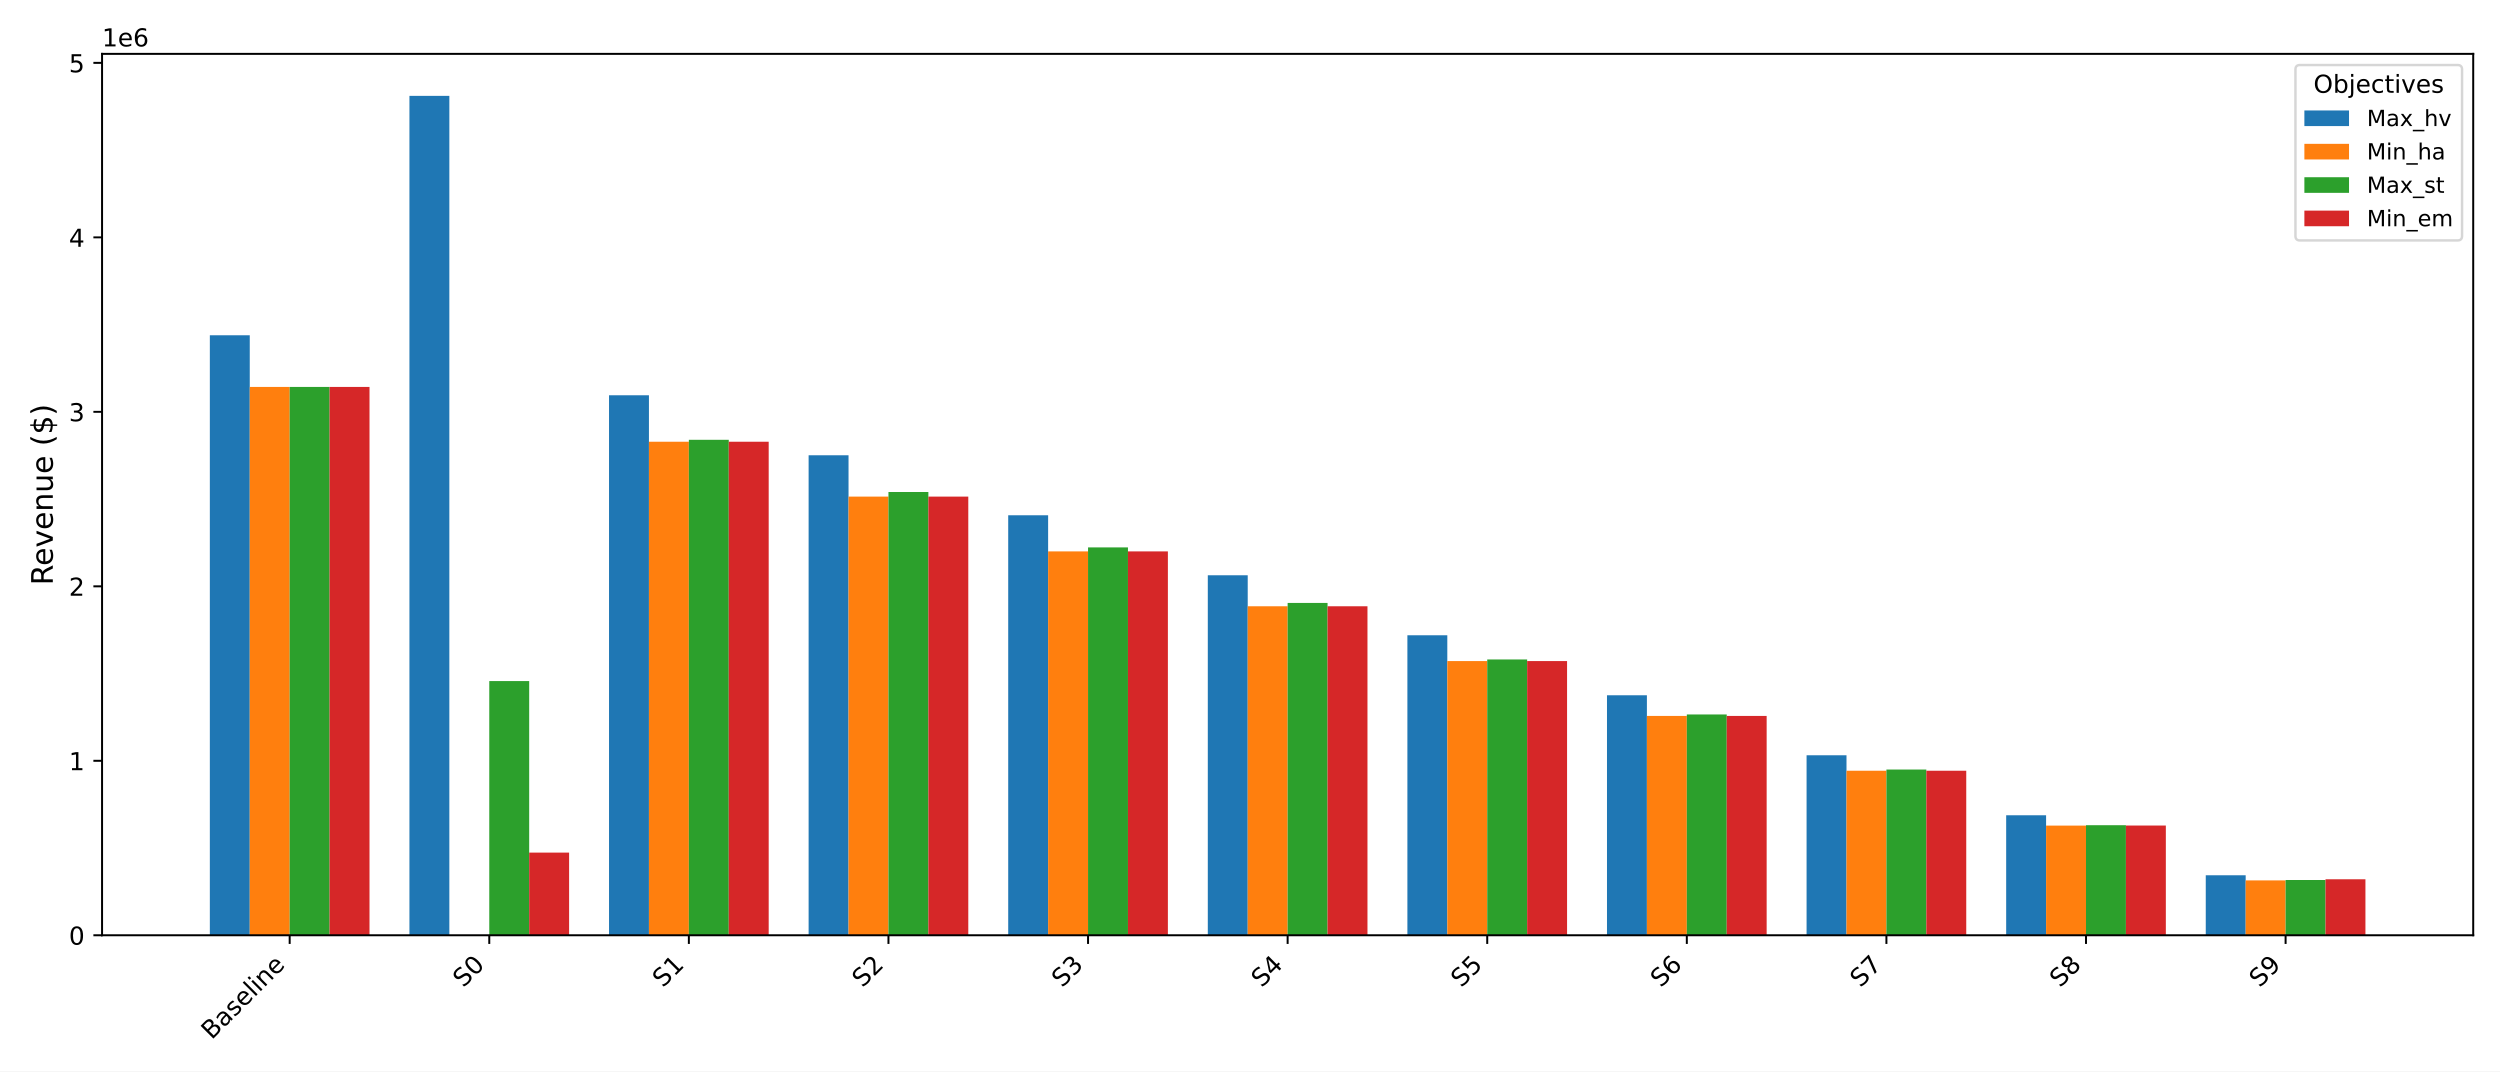
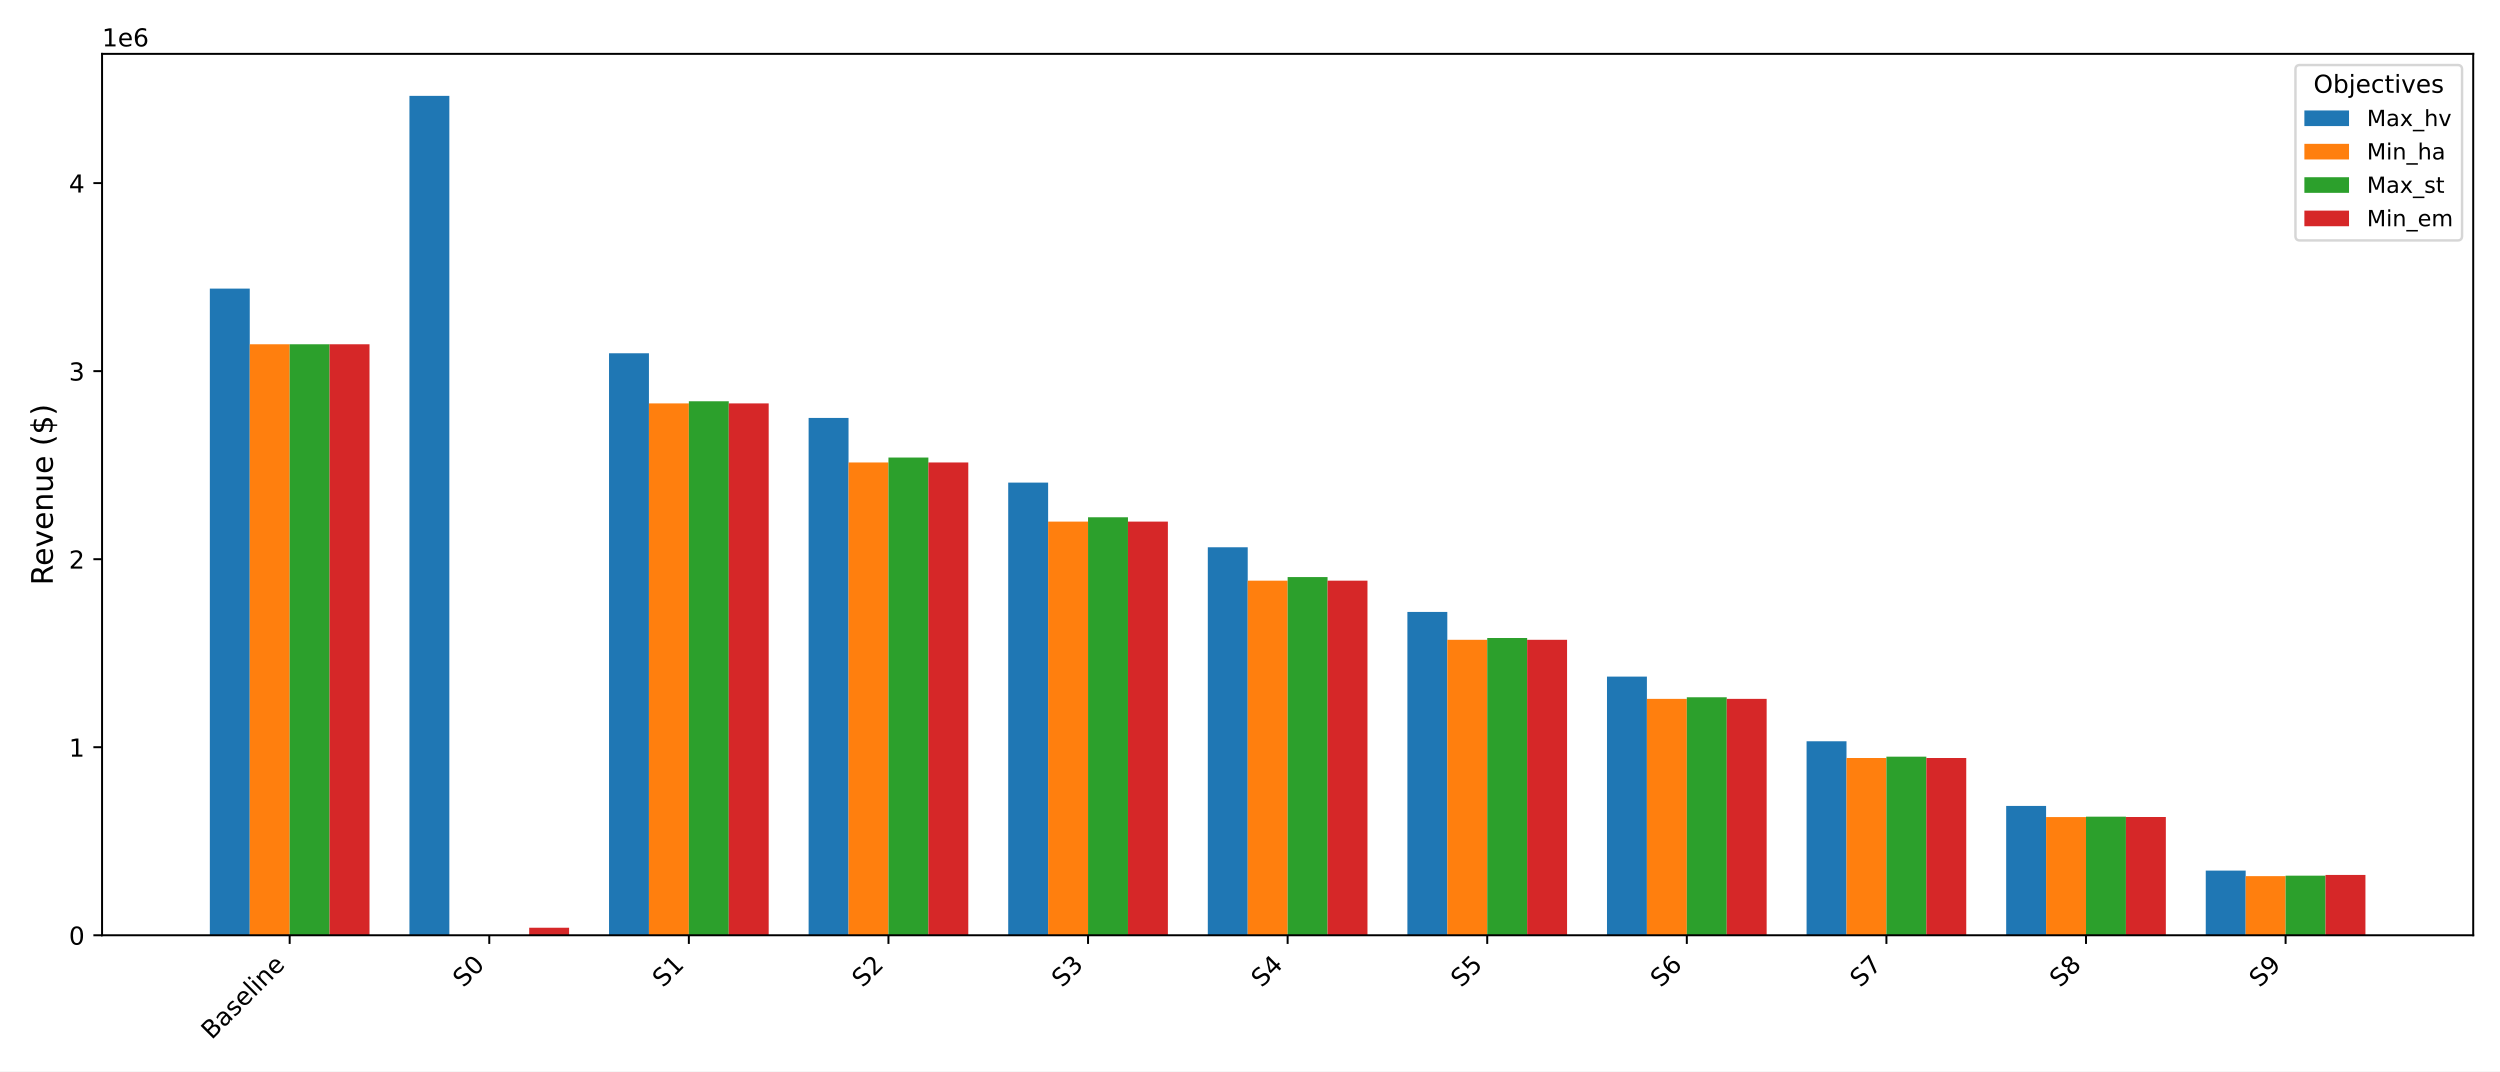
<svg xmlns="http://www.w3.org/2000/svg" xmlns:xlink="http://www.w3.org/1999/xlink" width="1008pt" height="432pt" viewBox="0 0 1008 432" version="1.1">
  <defs>
    <style type="text/css">*{stroke-linejoin: round; stroke-linecap: butt}</style>
  </defs>
  <g id="figure_1">
    <g id="patch_1">
      <path d="M 0 432  L 1008 432  L 1008 0  L 0 0  z " style="fill: #ffffff" />
    </g>
    <g id="axes_1">
      <g id="patch_2">
        <path d="M 41.15 377.098  L 997.2 377.098  L 997.2 21.72  L 41.15 21.72  z " style="fill: #ffffff" />
      </g>
      <g id="patch_3">
-         <path d="M 84.607 377.098  L 100.702 377.098  L 100.702 135.176  L 84.607 135.176  z " clip-path="url(#p86a8bd741b)" style="fill: #1f77b4" />
+         <path d="M 84.607 377.098  L 100.702 377.098  L 100.702 116.363  L 84.607 116.363  z " clip-path="url(#pb0ff436793)" style="fill: #1f77b4" />
      </g>
      <g id="patch_4">
-         <path d="M 165.082 377.098  L 181.178 377.098  L 181.178 38.643  L 165.082 38.643  z " clip-path="url(#p86a8bd741b)" style="fill: #1f77b4" />
+         <path d="M 165.082 377.098  L 181.178 377.098  L 181.178 38.643  L 165.082 38.643  z " clip-path="url(#pb0ff436793)" style="fill: #1f77b4" />
      </g>
      <g id="patch_5">
-         <path d="M 245.558 377.098  L 261.653 377.098  L 261.653 159.368  L 245.558 159.368  z " clip-path="url(#p86a8bd741b)" style="fill: #1f77b4" />
+         <path d="M 245.558 377.098  L 261.653 377.098  L 261.653 142.437  L 245.558 142.437  z " clip-path="url(#pb0ff436793)" style="fill: #1f77b4" />
      </g>
      <g id="patch_6">
-         <path d="M 326.034 377.098  L 342.129 377.098  L 342.129 183.56  L 326.034 183.56  z " clip-path="url(#p86a8bd741b)" style="fill: #1f77b4" />
+         <path d="M 326.034 377.098  L 342.129 377.098  L 342.129 168.51  L 326.034 168.51  z " clip-path="url(#pb0ff436793)" style="fill: #1f77b4" />
      </g>
      <g id="patch_7">
-         <path d="M 406.509 377.098  L 422.604 377.098  L 422.604 207.752  L 406.509 207.752  z " clip-path="url(#p86a8bd741b)" style="fill: #1f77b4" />
+         <path d="M 406.509 377.098  L 422.604 377.098  L 422.604 194.584  L 406.509 194.584  z " clip-path="url(#pb0ff436793)" style="fill: #1f77b4" />
      </g>
      <g id="patch_8">
-         <path d="M 486.985 377.098  L 503.08 377.098  L 503.08 231.945  L 486.985 231.945  z " clip-path="url(#p86a8bd741b)" style="fill: #1f77b4" />
+         <path d="M 486.985 377.098  L 503.08 377.098  L 503.08 220.657  L 486.985 220.657  z " clip-path="url(#pb0ff436793)" style="fill: #1f77b4" />
      </g>
      <g id="patch_9">
-         <path d="M 567.46 377.098  L 583.555 377.098  L 583.555 256.137  L 567.46 256.137  z " clip-path="url(#p86a8bd741b)" style="fill: #1f77b4" />
+         <path d="M 567.46 377.098  L 583.555 377.098  L 583.555 246.731  L 567.46 246.731  z " clip-path="url(#pb0ff436793)" style="fill: #1f77b4" />
      </g>
      <g id="patch_10">
-         <path d="M 647.936 377.098  L 664.031 377.098  L 664.031 280.329  L 647.936 280.329  z " clip-path="url(#p86a8bd741b)" style="fill: #1f77b4" />
+         <path d="M 647.936 377.098  L 664.031 377.098  L 664.031 272.804  L 647.936 272.804  z " clip-path="url(#pb0ff436793)" style="fill: #1f77b4" />
      </g>
      <g id="patch_11">
-         <path d="M 728.412 377.098  L 744.507 377.098  L 744.507 304.521  L 728.412 304.521  z " clip-path="url(#p86a8bd741b)" style="fill: #1f77b4" />
+         <path d="M 728.412 377.098  L 744.507 377.098  L 744.507 298.878  L 728.412 298.878  z " clip-path="url(#pb0ff436793)" style="fill: #1f77b4" />
      </g>
      <g id="patch_12">
-         <path d="M 808.887 377.098  L 824.982 377.098  L 824.982 328.714  L 808.887 328.714  z " clip-path="url(#p86a8bd741b)" style="fill: #1f77b4" />
+         <path d="M 808.887 377.098  L 824.982 377.098  L 824.982 324.951  L 808.887 324.951  z " clip-path="url(#pb0ff436793)" style="fill: #1f77b4" />
      </g>
      <g id="patch_13">
-         <path d="M 889.363 377.098  L 905.458 377.098  L 905.458 352.906  L 889.363 352.906  z " clip-path="url(#p86a8bd741b)" style="fill: #1f77b4" />
+         <path d="M 889.363 377.098  L 905.458 377.098  L 905.458 351.025  L 889.363 351.025  z " clip-path="url(#pb0ff436793)" style="fill: #1f77b4" />
      </g>
      <g id="patch_14">
-         <path d="M 100.702 377.098  L 116.797 377.098  L 116.797 156.011  L 100.702 156.011  z " clip-path="url(#p86a8bd741b)" style="fill: #ff7f0e" />
+         <path d="M 100.702 377.098  L 116.797 377.098  L 116.797 138.819  L 100.702 138.819  z " clip-path="url(#pb0ff436793)" style="fill: #ff7f0e" />
      </g>
      <g id="patch_15">
-         <path d="M 181.178 377.098  L 197.273 377.098  L 197.273 377.098  L 181.178 377.098  z " clip-path="url(#p86a8bd741b)" style="fill: #ff7f0e" />
+         <path d="M 181.178 377.098  L 197.273 377.098  L 197.273 377.098  L 181.178 377.098  z " clip-path="url(#pb0ff436793)" style="fill: #ff7f0e" />
      </g>
      <g id="patch_16">
-         <path d="M 261.653 377.098  L 277.748 377.098  L 277.748 178.12  L 261.653 178.12  z " clip-path="url(#p86a8bd741b)" style="fill: #ff7f0e" />
+         <path d="M 261.653 377.098  L 277.748 377.098  L 277.748 162.647  L 261.653 162.647  z " clip-path="url(#pb0ff436793)" style="fill: #ff7f0e" />
      </g>
      <g id="patch_17">
-         <path d="M 342.129 377.098  L 358.224 377.098  L 358.224 200.229  L 342.129 200.229  z " clip-path="url(#p86a8bd741b)" style="fill: #ff7f0e" />
+         <path d="M 342.129 377.098  L 358.224 377.098  L 358.224 186.475  L 342.129 186.475  z " clip-path="url(#pb0ff436793)" style="fill: #ff7f0e" />
      </g>
      <g id="patch_18">
-         <path d="M 422.604 377.098  L 438.699 377.098  L 438.699 222.337  L 422.604 222.337  z " clip-path="url(#p86a8bd741b)" style="fill: #ff7f0e" />
+         <path d="M 422.604 377.098  L 438.699 377.098  L 438.699 210.303  L 422.604 210.303  z " clip-path="url(#pb0ff436793)" style="fill: #ff7f0e" />
      </g>
      <g id="patch_19">
-         <path d="M 503.08 377.098  L 519.175 377.098  L 519.175 244.446  L 503.08 244.446  z " clip-path="url(#p86a8bd741b)" style="fill: #ff7f0e" />
+         <path d="M 503.08 377.098  L 519.175 377.098  L 519.175 234.131  L 503.08 234.131  z " clip-path="url(#pb0ff436793)" style="fill: #ff7f0e" />
      </g>
      <g id="patch_20">
-         <path d="M 583.555 377.098  L 599.651 377.098  L 599.651 266.555  L 583.555 266.555  z " clip-path="url(#p86a8bd741b)" style="fill: #ff7f0e" />
+         <path d="M 583.555 377.098  L 599.651 377.098  L 599.651 257.959  L 583.555 257.959  z " clip-path="url(#pb0ff436793)" style="fill: #ff7f0e" />
      </g>
      <g id="patch_21">
-         <path d="M 664.031 377.098  L 680.126 377.098  L 680.126 288.663  L 664.031 288.663  z " clip-path="url(#p86a8bd741b)" style="fill: #ff7f0e" />
+         <path d="M 664.031 377.098  L 680.126 377.098  L 680.126 281.787  L 664.031 281.787  z " clip-path="url(#pb0ff436793)" style="fill: #ff7f0e" />
      </g>
      <g id="patch_22">
-         <path d="M 744.507 377.098  L 760.602 377.098  L 760.602 310.772  L 744.507 310.772  z " clip-path="url(#p86a8bd741b)" style="fill: #ff7f0e" />
+         <path d="M 744.507 377.098  L 760.602 377.098  L 760.602 305.614  L 744.507 305.614  z " clip-path="url(#pb0ff436793)" style="fill: #ff7f0e" />
      </g>
      <g id="patch_23">
-         <path d="M 824.982 377.098  L 841.077 377.098  L 841.077 332.881  L 824.982 332.881  z " clip-path="url(#p86a8bd741b)" style="fill: #ff7f0e" />
+         <path d="M 824.982 377.098  L 841.077 377.098  L 841.077 329.442  L 824.982 329.442  z " clip-path="url(#pb0ff436793)" style="fill: #ff7f0e" />
      </g>
      <g id="patch_24">
-         <path d="M 905.458 377.098  L 921.553 377.098  L 921.553 354.989  L 905.458 354.989  z " clip-path="url(#p86a8bd741b)" style="fill: #ff7f0e" />
+         <path d="M 905.458 377.098  L 921.553 377.098  L 921.553 353.27  L 905.458 353.27  z " clip-path="url(#pb0ff436793)" style="fill: #ff7f0e" />
      </g>
      <g id="patch_25">
-         <path d="M 116.797 377.098  L 132.892 377.098  L 132.892 156.011  L 116.797 156.011  z " clip-path="url(#p86a8bd741b)" style="fill: #2ca02c" />
+         <path d="M 116.797 377.098  L 132.892 377.098  L 132.892 138.819  L 116.797 138.819  z " clip-path="url(#pb0ff436793)" style="fill: #2ca02c" />
      </g>
      <g id="patch_26">
-         <path d="M 197.273 377.098  L 213.368 377.098  L 213.368 274.615  L 197.273 274.615  z " clip-path="url(#p86a8bd741b)" style="fill: #2ca02c" />
+         <path d="M 197.273 377.098  L 213.368 377.098  L 213.368 377.098  L 197.273 377.098  z " clip-path="url(#pb0ff436793)" style="fill: #2ca02c" />
      </g>
      <g id="patch_27">
-         <path d="M 277.748 377.098  L 293.843 377.098  L 293.843 177.326  L 277.748 177.326  z " clip-path="url(#p86a8bd741b)" style="fill: #2ca02c" />
+         <path d="M 277.748 377.098  L 293.843 377.098  L 293.843 161.791  L 277.748 161.791  z " clip-path="url(#pb0ff436793)" style="fill: #2ca02c" />
      </g>
      <g id="patch_28">
-         <path d="M 358.224 377.098  L 374.319 377.098  L 374.319 198.377  L 358.224 198.377  z " clip-path="url(#p86a8bd741b)" style="fill: #2ca02c" />
+         <path d="M 358.224 377.098  L 374.319 377.098  L 374.319 184.479  L 358.224 184.479  z " clip-path="url(#pb0ff436793)" style="fill: #2ca02c" />
      </g>
      <g id="patch_29">
-         <path d="M 438.699 377.098  L 454.795 377.098  L 454.795 220.717  L 438.699 220.717  z " clip-path="url(#p86a8bd741b)" style="fill: #2ca02c" />
+         <path d="M 438.699 377.098  L 454.795 377.098  L 454.795 208.556  L 438.699 208.556  z " clip-path="url(#pb0ff436793)" style="fill: #2ca02c" />
      </g>
      <g id="patch_30">
-         <path d="M 519.175 377.098  L 535.27 377.098  L 535.27 243.092  L 519.175 243.092  z " clip-path="url(#p86a8bd741b)" style="fill: #2ca02c" />
+         <path d="M 519.175 377.098  L 535.27 377.098  L 535.27 232.672  L 519.175 232.672  z " clip-path="url(#pb0ff436793)" style="fill: #2ca02c" />
      </g>
      <g id="patch_31">
-         <path d="M 599.651 377.098  L 615.746 377.098  L 615.746 265.899  L 599.651 265.899  z " clip-path="url(#p86a8bd741b)" style="fill: #2ca02c" />
+         <path d="M 599.651 377.098  L 615.746 377.098  L 615.746 257.252  L 599.651 257.252  z " clip-path="url(#pb0ff436793)" style="fill: #2ca02c" />
      </g>
      <g id="patch_32">
-         <path d="M 680.126 377.098  L 696.221 377.098  L 696.221 288.062  L 680.126 288.062  z " clip-path="url(#p86a8bd741b)" style="fill: #2ca02c" />
+         <path d="M 680.126 377.098  L 696.221 377.098  L 696.221 281.139  L 680.126 281.139  z " clip-path="url(#pb0ff436793)" style="fill: #2ca02c" />
      </g>
      <g id="patch_33">
-         <path d="M 760.602 377.098  L 776.697 377.098  L 776.697 310.276  L 760.602 310.276  z " clip-path="url(#p86a8bd741b)" style="fill: #2ca02c" />
+         <path d="M 760.602 377.098  L 776.697 377.098  L 776.697 305.079  L 760.602 305.079  z " clip-path="url(#pb0ff436793)" style="fill: #2ca02c" />
      </g>
      <g id="patch_34">
-         <path d="M 841.077 377.098  L 857.172 377.098  L 857.172 332.719  L 841.077 332.719  z " clip-path="url(#p86a8bd741b)" style="fill: #2ca02c" />
+         <path d="M 841.077 377.098  L 857.172 377.098  L 857.172 329.268  L 841.077 329.268  z " clip-path="url(#pb0ff436793)" style="fill: #2ca02c" />
      </g>
      <g id="patch_35">
-         <path d="M 921.553 377.098  L 937.648 377.098  L 937.648 354.803  L 921.553 354.803  z " clip-path="url(#p86a8bd741b)" style="fill: #2ca02c" />
+         <path d="M 921.553 377.098  L 937.648 377.098  L 937.648 353.069  L 921.553 353.069  z " clip-path="url(#pb0ff436793)" style="fill: #2ca02c" />
      </g>
      <g id="patch_36">
-         <path d="M 132.892 377.098  L 148.987 377.098  L 148.987 156.011  L 132.892 156.011  z " clip-path="url(#p86a8bd741b)" style="fill: #d62728" />
+         <path d="M 132.892 377.098  L 148.987 377.098  L 148.987 138.819  L 132.892 138.819  z " clip-path="url(#pb0ff436793)" style="fill: #d62728" />
      </g>
      <g id="patch_37">
-         <path d="M 213.368 377.098  L 229.463 377.098  L 229.463 343.78  L 213.368 343.78  z " clip-path="url(#p86a8bd741b)" style="fill: #d62728" />
+         <path d="M 213.368 377.098  L 229.463 377.098  L 229.463 374.074  L 213.368 374.074  z " clip-path="url(#pb0ff436793)" style="fill: #d62728" />
      </g>
      <g id="patch_38">
-         <path d="M 293.843 377.098  L 309.938 377.098  L 309.938 178.12  L 293.843 178.12  z " clip-path="url(#p86a8bd741b)" style="fill: #d62728" />
+         <path d="M 293.843 377.098  L 309.938 377.098  L 309.938 162.647  L 293.843 162.647  z " clip-path="url(#pb0ff436793)" style="fill: #d62728" />
      </g>
      <g id="patch_39">
-         <path d="M 374.319 377.098  L 390.414 377.098  L 390.414 200.229  L 374.319 200.229  z " clip-path="url(#p86a8bd741b)" style="fill: #d62728" />
+         <path d="M 374.319 377.098  L 390.414 377.098  L 390.414 186.475  L 374.319 186.475  z " clip-path="url(#pb0ff436793)" style="fill: #d62728" />
      </g>
      <g id="patch_40">
-         <path d="M 454.795 377.098  L 470.89 377.098  L 470.89 222.337  L 454.795 222.337  z " clip-path="url(#p86a8bd741b)" style="fill: #d62728" />
+         <path d="M 454.795 377.098  L 470.89 377.098  L 470.89 210.303  L 454.795 210.303  z " clip-path="url(#pb0ff436793)" style="fill: #d62728" />
      </g>
      <g id="patch_41">
-         <path d="M 535.27 377.098  L 551.365 377.098  L 551.365 244.446  L 535.27 244.446  z " clip-path="url(#p86a8bd741b)" style="fill: #d62728" />
+         <path d="M 535.27 377.098  L 551.365 377.098  L 551.365 234.131  L 535.27 234.131  z " clip-path="url(#pb0ff436793)" style="fill: #d62728" />
      </g>
      <g id="patch_42">
-         <path d="M 615.746 377.098  L 631.841 377.098  L 631.841 266.555  L 615.746 266.555  z " clip-path="url(#p86a8bd741b)" style="fill: #d62728" />
+         <path d="M 615.746 377.098  L 631.841 377.098  L 631.841 257.959  L 615.746 257.959  z " clip-path="url(#pb0ff436793)" style="fill: #d62728" />
      </g>
      <g id="patch_43">
-         <path d="M 696.221 377.098  L 712.316 377.098  L 712.316 288.663  L 696.221 288.663  z " clip-path="url(#p86a8bd741b)" style="fill: #d62728" />
+         <path d="M 696.221 377.098  L 712.316 377.098  L 712.316 281.787  L 696.221 281.787  z " clip-path="url(#pb0ff436793)" style="fill: #d62728" />
      </g>
      <g id="patch_44">
-         <path d="M 776.697 377.098  L 792.792 377.098  L 792.792 310.772  L 776.697 310.772  z " clip-path="url(#p86a8bd741b)" style="fill: #d62728" />
+         <path d="M 776.697 377.098  L 792.792 377.098  L 792.792 305.614  L 776.697 305.614  z " clip-path="url(#pb0ff436793)" style="fill: #d62728" />
      </g>
      <g id="patch_45">
-         <path d="M 857.172 377.098  L 873.268 377.098  L 873.268 332.851  L 857.172 332.851  z " clip-path="url(#p86a8bd741b)" style="fill: #d62728" />
+         <path d="M 857.172 377.098  L 873.268 377.098  L 873.268 329.41  L 857.172 329.41  z " clip-path="url(#pb0ff436793)" style="fill: #d62728" />
      </g>
      <g id="patch_46">
-         <path d="M 937.648 377.098  L 953.743 377.098  L 953.743 354.526  L 937.648 354.526  z " clip-path="url(#p86a8bd741b)" style="fill: #d62728" />
+         <path d="M 937.648 377.098  L 953.743 377.098  L 953.743 352.771  L 937.648 352.771  z " clip-path="url(#pb0ff436793)" style="fill: #d62728" />
      </g>
      <g id="matplotlib.axis_1">
        <g id="xtick_1">
          <g id="line2d_1">
            <defs>
-               <path id="m7750f2d077" d="M 0 0  L 0 3.5  " style="stroke: #000000; stroke-width: 0.8" />
+               <path id="m269fd69011" d="M 0 0  L 0 3.5  " style="stroke: #000000; stroke-width: 0.8" />
            </defs>
            <g>
-               <use xlink:href="#m7750f2d077" x="116.797" y="377.098" style="stroke: #000000; stroke-width: 0.8" />
+               <use xlink:href="#m269fd69011" x="116.797" y="377.098" style="stroke: #000000; stroke-width: 0.8" />
            </g>
          </g>
          <g id="text_1">
            <g transform="translate(85.34627 419.4512) rotate(-45) scale(0.1 -0.1)">
              <defs>
                <path id="DejaVuSans-42" d="M 1259 2228  L 1259 519  L 2272 519  Q 2781 519 3026 730  Q 3272 941 3272 1375  Q 3272 1813 3026 2020  Q 2781 2228 2272 2228  L 1259 2228  z M 1259 4147  L 1259 2741  L 2194 2741  Q 2656 2741 2882 2914  Q 3109 3088 3109 3444  Q 3109 3797 2882 3972  Q 2656 4147 2194 4147  L 1259 4147  z M 628 4666  L 2241 4666  Q 2963 4666 3353 4366  Q 3744 4066 3744 3513  Q 3744 3084 3544 2831  Q 3344 2578 2956 2516  Q 3422 2416 3680 2098  Q 3938 1781 3938 1306  Q 3938 681 3513 340  Q 3088 0 2303 0  L 628 0  L 628 4666  z " transform="scale(0.015625)" />
                <path id="DejaVuSans-61" d="M 2194 1759  Q 1497 1759 1228 1600  Q 959 1441 959 1056  Q 959 750 1161 570  Q 1363 391 1709 391  Q 2188 391 2477 730  Q 2766 1069 2766 1631  L 2766 1759  L 2194 1759  z M 3341 1997  L 3341 0  L 2766 0  L 2766 531  Q 2569 213 2275 61  Q 1981 -91 1556 -91  Q 1019 -91 701 211  Q 384 513 384 1019  Q 384 1609 779 1909  Q 1175 2209 1959 2209  L 2766 2209  L 2766 2266  Q 2766 2663 2505 2880  Q 2244 3097 1772 3097  Q 1472 3097 1187 3025  Q 903 2953 641 2809  L 641 3341  Q 956 3463 1253 3523  Q 1550 3584 1831 3584  Q 2591 3584 2966 3190  Q 3341 2797 3341 1997  z " transform="scale(0.015625)" />
                <path id="DejaVuSans-73" d="M 2834 3397  L 2834 2853  Q 2591 2978 2328 3040  Q 2066 3103 1784 3103  Q 1356 3103 1142 2972  Q 928 2841 928 2578  Q 928 2378 1081 2264  Q 1234 2150 1697 2047  L 1894 2003  Q 2506 1872 2764 1633  Q 3022 1394 3022 966  Q 3022 478 2636 193  Q 2250 -91 1575 -91  Q 1294 -91 989 -36  Q 684 19 347 128  L 347 722  Q 666 556 975 473  Q 1284 391 1588 391  Q 1994 391 2212 530  Q 2431 669 2431 922  Q 2431 1156 2273 1281  Q 2116 1406 1581 1522  L 1381 1569  Q 847 1681 609 1914  Q 372 2147 372 2553  Q 372 3047 722 3315  Q 1072 3584 1716 3584  Q 2034 3584 2315 3537  Q 2597 3491 2834 3397  z " transform="scale(0.015625)" />
                <path id="DejaVuSans-65" d="M 3597 1894  L 3597 1613  L 953 1613  Q 991 1019 1311 708  Q 1631 397 2203 397  Q 2534 397 2845 478  Q 3156 559 3463 722  L 3463 178  Q 3153 47 2828 -22  Q 2503 -91 2169 -91  Q 1331 -91 842 396  Q 353 884 353 1716  Q 353 2575 817 3079  Q 1281 3584 2069 3584  Q 2775 3584 3186 3129  Q 3597 2675 3597 1894  z M 3022 2063  Q 3016 2534 2758 2815  Q 2500 3097 2075 3097  Q 1594 3097 1305 2825  Q 1016 2553 972 2059  L 3022 2063  z " transform="scale(0.015625)" />
                <path id="DejaVuSans-6c" d="M 603 4863  L 1178 4863  L 1178 0  L 603 0  L 603 4863  z " transform="scale(0.015625)" />
                <path id="DejaVuSans-69" d="M 603 3500  L 1178 3500  L 1178 0  L 603 0  L 603 3500  z M 603 4863  L 1178 4863  L 1178 4134  L 603 4134  L 603 4863  z " transform="scale(0.015625)" />
                <path id="DejaVuSans-6e" d="M 3513 2113  L 3513 0  L 2938 0  L 2938 2094  Q 2938 2591 2744 2837  Q 2550 3084 2163 3084  Q 1697 3084 1428 2787  Q 1159 2491 1159 1978  L 1159 0  L 581 0  L 581 3500  L 1159 3500  L 1159 2956  Q 1366 3272 1645 3428  Q 1925 3584 2291 3584  Q 2894 3584 3203 3211  Q 3513 2838 3513 2113  z " transform="scale(0.015625)" />
              </defs>
              <use xlink:href="#DejaVuSans-42" />
              <use xlink:href="#DejaVuSans-61" x="68.604" />
              <use xlink:href="#DejaVuSans-73" x="129.883" />
              <use xlink:href="#DejaVuSans-65" x="181.982" />
              <use xlink:href="#DejaVuSans-6c" x="243.506" />
              <use xlink:href="#DejaVuSans-69" x="271.289" />
              <use xlink:href="#DejaVuSans-6e" x="299.072" />
              <use xlink:href="#DejaVuSans-65" x="362.451" />
            </g>
          </g>
        </g>
        <g id="xtick_2">
          <g id="line2d_2">
            <g>
-               <use xlink:href="#m7750f2d077" x="197.273" y="377.098" style="stroke: #000000; stroke-width: 0.8" />
+               <use xlink:href="#m269fd69011" x="197.273" y="377.098" style="stroke: #000000; stroke-width: 0.8" />
            </g>
          </g>
          <g id="text_2">
            <g transform="translate(186.8141 398.459) rotate(-45) scale(0.1 -0.1)">
              <defs>
                <path id="DejaVuSans-53" d="M 3425 4513  L 3425 3897  Q 3066 4069 2747 4153  Q 2428 4238 2131 4238  Q 1616 4238 1336 4038  Q 1056 3838 1056 3469  Q 1056 3159 1242 3001  Q 1428 2844 1947 2747  L 2328 2669  Q 3034 2534 3370 2195  Q 3706 1856 3706 1288  Q 3706 609 3251 259  Q 2797 -91 1919 -91  Q 1588 -91 1214 -16  Q 841 59 441 206  L 441 856  Q 825 641 1194 531  Q 1563 422 1919 422  Q 2459 422 2753 634  Q 3047 847 3047 1241  Q 3047 1584 2836 1778  Q 2625 1972 2144 2069  L 1759 2144  Q 1053 2284 737 2584  Q 422 2884 422 3419  Q 422 4038 858 4394  Q 1294 4750 2059 4750  Q 2388 4750 2728 4690  Q 3069 4631 3425 4513  z " transform="scale(0.015625)" />
                <path id="DejaVuSans-30" d="M 2034 4250  Q 1547 4250 1301 3770  Q 1056 3291 1056 2328  Q 1056 1369 1301 889  Q 1547 409 2034 409  Q 2525 409 2770 889  Q 3016 1369 3016 2328  Q 3016 3291 2770 3770  Q 2525 4250 2034 4250  z M 2034 4750  Q 2819 4750 3233 4129  Q 3647 3509 3647 2328  Q 3647 1150 3233 529  Q 2819 -91 2034 -91  Q 1250 -91 836 529  Q 422 1150 422 2328  Q 422 3509 836 4129  Q 1250 4750 2034 4750  z " transform="scale(0.015625)" />
              </defs>
              <use xlink:href="#DejaVuSans-53" />
              <use xlink:href="#DejaVuSans-30" x="63.477" />
            </g>
          </g>
        </g>
        <g id="xtick_3">
          <g id="line2d_3">
            <g>
-               <use xlink:href="#m7750f2d077" x="277.748" y="377.098" style="stroke: #000000; stroke-width: 0.8" />
+               <use xlink:href="#m269fd69011" x="277.748" y="377.098" style="stroke: #000000; stroke-width: 0.8" />
            </g>
          </g>
          <g id="text_3">
            <g transform="translate(267.2897 398.459) rotate(-45) scale(0.1 -0.1)">
              <defs>
                <path id="DejaVuSans-31" d="M 794 531  L 1825 531  L 1825 4091  L 703 3866  L 703 4441  L 1819 4666  L 2450 4666  L 2450 531  L 3481 531  L 3481 0  L 794 0  L 794 531  z " transform="scale(0.015625)" />
              </defs>
              <use xlink:href="#DejaVuSans-53" />
              <use xlink:href="#DejaVuSans-31" x="63.477" />
            </g>
          </g>
        </g>
        <g id="xtick_4">
          <g id="line2d_4">
            <g>
-               <use xlink:href="#m7750f2d077" x="358.224" y="377.098" style="stroke: #000000; stroke-width: 0.8" />
+               <use xlink:href="#m269fd69011" x="358.224" y="377.098" style="stroke: #000000; stroke-width: 0.8" />
            </g>
          </g>
          <g id="text_4">
            <g transform="translate(347.7653 398.459) rotate(-45) scale(0.1 -0.1)">
              <defs>
                <path id="DejaVuSans-32" d="M 1228 531  L 3431 531  L 3431 0  L 469 0  L 469 531  Q 828 903 1448 1529  Q 2069 2156 2228 2338  Q 2531 2678 2651 2914  Q 2772 3150 2772 3378  Q 2772 3750 2511 3984  Q 2250 4219 1831 4219  Q 1534 4219 1204 4116  Q 875 4013 500 3803  L 500 4441  Q 881 4594 1212 4672  Q 1544 4750 1819 4750  Q 2544 4750 2975 4387  Q 3406 4025 3406 3419  Q 3406 3131 3298 2873  Q 3191 2616 2906 2266  Q 2828 2175 2409 1742  Q 1991 1309 1228 531  z " transform="scale(0.015625)" />
              </defs>
              <use xlink:href="#DejaVuSans-53" />
              <use xlink:href="#DejaVuSans-32" x="63.477" />
            </g>
          </g>
        </g>
        <g id="xtick_5">
          <g id="line2d_5">
            <g>
-               <use xlink:href="#m7750f2d077" x="438.699" y="377.098" style="stroke: #000000; stroke-width: 0.8" />
+               <use xlink:href="#m269fd69011" x="438.699" y="377.098" style="stroke: #000000; stroke-width: 0.8" />
            </g>
          </g>
          <g id="text_5">
            <g transform="translate(428.2409 398.459) rotate(-45) scale(0.1 -0.1)">
              <defs>
                <path id="DejaVuSans-33" d="M 2597 2516  Q 3050 2419 3304 2112  Q 3559 1806 3559 1356  Q 3559 666 3084 287  Q 2609 -91 1734 -91  Q 1441 -91 1130 -33  Q 819 25 488 141  L 488 750  Q 750 597 1062 519  Q 1375 441 1716 441  Q 2309 441 2620 675  Q 2931 909 2931 1356  Q 2931 1769 2642 2001  Q 2353 2234 1838 2234  L 1294 2234  L 1294 2753  L 1863 2753  Q 2328 2753 2575 2939  Q 2822 3125 2822 3475  Q 2822 3834 2567 4026  Q 2313 4219 1838 4219  Q 1578 4219 1281 4162  Q 984 4106 628 3988  L 628 4550  Q 988 4650 1302 4700  Q 1616 4750 1894 4750  Q 2613 4750 3031 4423  Q 3450 4097 3450 3541  Q 3450 3153 3228 2886  Q 3006 2619 2597 2516  z " transform="scale(0.015625)" />
              </defs>
              <use xlink:href="#DejaVuSans-53" />
              <use xlink:href="#DejaVuSans-33" x="63.477" />
            </g>
          </g>
        </g>
        <g id="xtick_6">
          <g id="line2d_6">
            <g>
-               <use xlink:href="#m7750f2d077" x="519.175" y="377.098" style="stroke: #000000; stroke-width: 0.8" />
+               <use xlink:href="#m269fd69011" x="519.175" y="377.098" style="stroke: #000000; stroke-width: 0.8" />
            </g>
          </g>
          <g id="text_6">
            <g transform="translate(508.7164 398.459) rotate(-45) scale(0.1 -0.1)">
              <defs>
                <path id="DejaVuSans-34" d="M 2419 4116  L 825 1625  L 2419 1625  L 2419 4116  z M 2253 4666  L 3047 4666  L 3047 1625  L 3713 1625  L 3713 1100  L 3047 1100  L 3047 0  L 2419 0  L 2419 1100  L 313 1100  L 313 1709  L 2253 4666  z " transform="scale(0.015625)" />
              </defs>
              <use xlink:href="#DejaVuSans-53" />
              <use xlink:href="#DejaVuSans-34" x="63.477" />
            </g>
          </g>
        </g>
        <g id="xtick_7">
          <g id="line2d_7">
            <g>
-               <use xlink:href="#m7750f2d077" x="599.651" y="377.098" style="stroke: #000000; stroke-width: 0.8" />
+               <use xlink:href="#m269fd69011" x="599.651" y="377.098" style="stroke: #000000; stroke-width: 0.8" />
            </g>
          </g>
          <g id="text_7">
            <g transform="translate(589.192 398.459) rotate(-45) scale(0.1 -0.1)">
              <defs>
                <path id="DejaVuSans-35" d="M 691 4666  L 3169 4666  L 3169 4134  L 1269 4134  L 1269 2991  Q 1406 3038 1543 3061  Q 1681 3084 1819 3084  Q 2600 3084 3056 2656  Q 3513 2228 3513 1497  Q 3513 744 3044 326  Q 2575 -91 1722 -91  Q 1428 -91 1123 -41  Q 819 9 494 109  L 494 744  Q 775 591 1075 516  Q 1375 441 1709 441  Q 2250 441 2565 725  Q 2881 1009 2881 1497  Q 2881 1984 2565 2268  Q 2250 2553 1709 2553  Q 1456 2553 1204 2497  Q 953 2441 691 2322  L 691 4666  z " transform="scale(0.015625)" />
              </defs>
              <use xlink:href="#DejaVuSans-53" />
              <use xlink:href="#DejaVuSans-35" x="63.477" />
            </g>
          </g>
        </g>
        <g id="xtick_8">
          <g id="line2d_8">
            <g>
-               <use xlink:href="#m7750f2d077" x="680.126" y="377.098" style="stroke: #000000; stroke-width: 0.8" />
+               <use xlink:href="#m269fd69011" x="680.126" y="377.098" style="stroke: #000000; stroke-width: 0.8" />
            </g>
          </g>
          <g id="text_8">
            <g transform="translate(669.6676 398.459) rotate(-45) scale(0.1 -0.1)">
              <defs>
                <path id="DejaVuSans-36" d="M 2113 2584  Q 1688 2584 1439 2293  Q 1191 2003 1191 1497  Q 1191 994 1439 701  Q 1688 409 2113 409  Q 2538 409 2786 701  Q 3034 994 3034 1497  Q 3034 2003 2786 2293  Q 2538 2584 2113 2584  z M 3366 4563  L 3366 3988  Q 3128 4100 2886 4159  Q 2644 4219 2406 4219  Q 1781 4219 1451 3797  Q 1122 3375 1075 2522  Q 1259 2794 1537 2939  Q 1816 3084 2150 3084  Q 2853 3084 3261 2657  Q 3669 2231 3669 1497  Q 3669 778 3244 343  Q 2819 -91 2113 -91  Q 1303 -91 875 529  Q 447 1150 447 2328  Q 447 3434 972 4092  Q 1497 4750 2381 4750  Q 2619 4750 2861 4703  Q 3103 4656 3366 4563  z " transform="scale(0.015625)" />
              </defs>
              <use xlink:href="#DejaVuSans-53" />
              <use xlink:href="#DejaVuSans-36" x="63.477" />
            </g>
          </g>
        </g>
        <g id="xtick_9">
          <g id="line2d_9">
            <g>
-               <use xlink:href="#m7750f2d077" x="760.602" y="377.098" style="stroke: #000000; stroke-width: 0.8" />
+               <use xlink:href="#m269fd69011" x="760.602" y="377.098" style="stroke: #000000; stroke-width: 0.8" />
            </g>
          </g>
          <g id="text_9">
            <g transform="translate(750.1432 398.459) rotate(-45) scale(0.1 -0.1)">
              <defs>
                <path id="DejaVuSans-37" d="M 525 4666  L 3525 4666  L 3525 4397  L 1831 0  L 1172 0  L 2766 4134  L 525 4134  L 525 4666  z " transform="scale(0.015625)" />
              </defs>
              <use xlink:href="#DejaVuSans-53" />
              <use xlink:href="#DejaVuSans-37" x="63.477" />
            </g>
          </g>
        </g>
        <g id="xtick_10">
          <g id="line2d_10">
            <g>
-               <use xlink:href="#m7750f2d077" x="841.077" y="377.098" style="stroke: #000000; stroke-width: 0.8" />
+               <use xlink:href="#m269fd69011" x="841.077" y="377.098" style="stroke: #000000; stroke-width: 0.8" />
            </g>
          </g>
          <g id="text_10">
            <g transform="translate(830.6188 398.459) rotate(-45) scale(0.1 -0.1)">
              <defs>
                <path id="DejaVuSans-38" d="M 2034 2216  Q 1584 2216 1326 1975  Q 1069 1734 1069 1313  Q 1069 891 1326 650  Q 1584 409 2034 409  Q 2484 409 2743 651  Q 3003 894 3003 1313  Q 3003 1734 2745 1975  Q 2488 2216 2034 2216  z M 1403 2484  Q 997 2584 770 2862  Q 544 3141 544 3541  Q 544 4100 942 4425  Q 1341 4750 2034 4750  Q 2731 4750 3128 4425  Q 3525 4100 3525 3541  Q 3525 3141 3298 2862  Q 3072 2584 2669 2484  Q 3125 2378 3379 2068  Q 3634 1759 3634 1313  Q 3634 634 3220 271  Q 2806 -91 2034 -91  Q 1263 -91 848 271  Q 434 634 434 1313  Q 434 1759 690 2068  Q 947 2378 1403 2484  z M 1172 3481  Q 1172 3119 1398 2916  Q 1625 2713 2034 2713  Q 2441 2713 2670 2916  Q 2900 3119 2900 3481  Q 2900 3844 2670 4047  Q 2441 4250 2034 4250  Q 1625 4250 1398 4047  Q 1172 3844 1172 3481  z " transform="scale(0.015625)" />
              </defs>
              <use xlink:href="#DejaVuSans-53" />
              <use xlink:href="#DejaVuSans-38" x="63.477" />
            </g>
          </g>
        </g>
        <g id="xtick_11">
          <g id="line2d_11">
            <g>
-               <use xlink:href="#m7750f2d077" x="921.553" y="377.098" style="stroke: #000000; stroke-width: 0.8" />
+               <use xlink:href="#m269fd69011" x="921.553" y="377.098" style="stroke: #000000; stroke-width: 0.8" />
            </g>
          </g>
          <g id="text_11">
            <g transform="translate(911.0944 398.459) rotate(-45) scale(0.1 -0.1)">
              <defs>
                <path id="DejaVuSans-39" d="M 703 97  L 703 672  Q 941 559 1184 500  Q 1428 441 1663 441  Q 2288 441 2617 861  Q 2947 1281 2994 2138  Q 2813 1869 2534 1725  Q 2256 1581 1919 1581  Q 1219 1581 811 2004  Q 403 2428 403 3163  Q 403 3881 828 4315  Q 1253 4750 1959 4750  Q 2769 4750 3195 4129  Q 3622 3509 3622 2328  Q 3622 1225 3098 567  Q 2575 -91 1691 -91  Q 1453 -91 1209 -44  Q 966 3 703 97  z M 1959 2075  Q 2384 2075 2632 2365  Q 2881 2656 2881 3163  Q 2881 3666 2632 3958  Q 2384 4250 1959 4250  Q 1534 4250 1286 3958  Q 1038 3666 1038 3163  Q 1038 2656 1286 2365  Q 1534 2075 1959 2075  z " transform="scale(0.015625)" />
              </defs>
              <use xlink:href="#DejaVuSans-53" />
              <use xlink:href="#DejaVuSans-39" x="63.477" />
            </g>
          </g>
        </g>
      </g>
      <g id="matplotlib.axis_2">
        <g id="ytick_1">
          <g id="line2d_12">
            <defs>
-               <path id="md62b08cf0d" d="M 0 0  L -3.5 0  " style="stroke: #000000; stroke-width: 0.8" />
+               <path id="mc10d88b0aa" d="M 0 0  L -3.5 0  " style="stroke: #000000; stroke-width: 0.8" />
            </defs>
            <g>
-               <use xlink:href="#md62b08cf0d" x="41.15" y="377.098" style="stroke: #000000; stroke-width: 0.8" />
+               <use xlink:href="#mc10d88b0aa" x="41.15" y="377.098" style="stroke: #000000; stroke-width: 0.8" />
            </g>
          </g>
          <g id="text_12">
            <g transform="translate(27.7875 380.8973) scale(0.1 -0.1)">
              <use xlink:href="#DejaVuSans-30" />
            </g>
          </g>
        </g>
        <g id="ytick_2">
          <g id="line2d_13">
            <g>
-               <use xlink:href="#md62b08cf0d" x="41.15" y="306.75" style="stroke: #000000; stroke-width: 0.8" />
+               <use xlink:href="#mc10d88b0aa" x="41.15" y="301.28" style="stroke: #000000; stroke-width: 0.8" />
            </g>
          </g>
          <g id="text_13">
-             <g transform="translate(27.7875 310.5492) scale(0.1 -0.1)">
+             <g transform="translate(27.7875 305.0788) scale(0.1 -0.1)">
              <use xlink:href="#DejaVuSans-31" />
            </g>
          </g>
        </g>
        <g id="ytick_3">
          <g id="line2d_14">
            <g>
-               <use xlink:href="#md62b08cf0d" x="41.15" y="236.402" style="stroke: #000000; stroke-width: 0.8" />
+               <use xlink:href="#mc10d88b0aa" x="41.15" y="225.461" style="stroke: #000000; stroke-width: 0.8" />
            </g>
          </g>
          <g id="text_14">
-             <g transform="translate(27.7875 240.2011) scale(0.1 -0.1)">
+             <g transform="translate(27.7875 229.2603) scale(0.1 -0.1)">
              <use xlink:href="#DejaVuSans-32" />
            </g>
          </g>
        </g>
        <g id="ytick_4">
          <g id="line2d_15">
            <g>
-               <use xlink:href="#md62b08cf0d" x="41.15" y="166.054" style="stroke: #000000; stroke-width: 0.8" />
+               <use xlink:href="#mc10d88b0aa" x="41.15" y="149.643" style="stroke: #000000; stroke-width: 0.8" />
            </g>
          </g>
          <g id="text_15">
-             <g transform="translate(27.7875 169.853) scale(0.1 -0.1)">
+             <g transform="translate(27.7875 153.4418) scale(0.1 -0.1)">
              <use xlink:href="#DejaVuSans-33" />
            </g>
          </g>
        </g>
        <g id="ytick_5">
          <g id="line2d_16">
            <g>
-               <use xlink:href="#md62b08cf0d" x="41.15" y="95.706" style="stroke: #000000; stroke-width: 0.8" />
+               <use xlink:href="#mc10d88b0aa" x="41.15" y="73.824" style="stroke: #000000; stroke-width: 0.8" />
            </g>
          </g>
          <g id="text_16">
-             <g transform="translate(27.7875 99.50492) scale(0.1 -0.1)">
+             <g transform="translate(27.7875 77.62329) scale(0.1 -0.1)">
              <use xlink:href="#DejaVuSans-34" />
            </g>
          </g>
        </g>
-         <g id="ytick_6">
-           <g id="line2d_17">
-             <g>
-               <use xlink:href="#md62b08cf0d" x="41.15" y="25.358" style="stroke: #000000; stroke-width: 0.8" />
-             </g>
-           </g>
-           <g id="text_17">
-             <g transform="translate(27.7875 29.15682) scale(0.1 -0.1)">
-               <use xlink:href="#DejaVuSans-35" />
-             </g>
-           </g>
-         </g>
-         <g id="text_18">
+         <g id="text_17">
          <g transform="translate(21.29188 235.9462) rotate(-90) scale(0.12 -0.12)">
            <defs>
              <path id="DejaVuSans-52" d="M 2841 2188  Q 3044 2119 3236 1894  Q 3428 1669 3622 1275  L 4263 0  L 3584 0  L 2988 1197  Q 2756 1666 2539 1819  Q 2322 1972 1947 1972  L 1259 1972  L 1259 0  L 628 0  L 628 4666  L 2053 4666  Q 2853 4666 3247 4331  Q 3641 3997 3641 3322  Q 3641 2881 3436 2590  Q 3231 2300 2841 2188  z M 1259 4147  L 1259 2491  L 2053 2491  Q 2509 2491 2742 2702  Q 2975 2913 2975 3322  Q 2975 3731 2742 3939  Q 2509 4147 2053 4147  L 1259 4147  z " transform="scale(0.015625)" />
              <path id="DejaVuSans-76" d="M 191 3500  L 800 3500  L 1894 563  L 2988 3500  L 3597 3500  L 2284 0  L 1503 0  L 191 3500  z " transform="scale(0.015625)" />
              <path id="DejaVuSans-75" d="M 544 1381  L 544 3500  L 1119 3500  L 1119 1403  Q 1119 906 1312 657  Q 1506 409 1894 409  Q 2359 409 2629 706  Q 2900 1003 2900 1516  L 2900 3500  L 3475 3500  L 3475 0  L 2900 0  L 2900 538  Q 2691 219 2414 64  Q 2138 -91 1772 -91  Q 1169 -91 856 284  Q 544 659 544 1381  z M 1991 3584  L 1991 3584  z " transform="scale(0.015625)" />
              <path id="DejaVuSans-20" transform="scale(0.015625)" />
              <path id="DejaVuSans-28" d="M 1984 4856  Q 1566 4138 1362 3434  Q 1159 2731 1159 2009  Q 1159 1288 1364 580  Q 1569 -128 1984 -844  L 1484 -844  Q 1016 -109 783 600  Q 550 1309 550 2009  Q 550 2706 781 3412  Q 1013 4119 1484 4856  L 1984 4856  z " transform="scale(0.015625)" />
              <path id="DejaVuSans-24" d="M 2163 -941  L 1850 -941  L 1847 0  Q 1519 6 1191 76  Q 863 147 531 288  L 531 850  Q 850 650 1176 548  Q 1503 447 1850 444  L 1850 1869  Q 1159 1981 845 2250  Q 531 2519 531 2988  Q 531 3497 872 3790  Q 1213 4084 1850 4128  L 1850 4863  L 2163 4863  L 2163 4138  Q 2453 4125 2725 4076  Q 2997 4028 3256 3944  L 3256 3397  Q 2997 3528 2723 3600  Q 2450 3672 2163 3684  L 2163 2350  Q 2872 2241 3206 1959  Q 3541 1678 3541 1191  Q 3541 663 3186 358  Q 2831 53 2163 6  L 2163 -941  z M 1850 2406  L 1850 3688  Q 1488 3647 1297 3481  Q 1106 3316 1106 3041  Q 1106 2772 1282 2622  Q 1459 2472 1850 2406  z M 2163 1806  L 2163 453  Q 2559 506 2761 678  Q 2963 850 2963 1131  Q 2963 1406 2770 1568  Q 2578 1731 2163 1806  z " transform="scale(0.015625)" />
              <path id="DejaVuSans-29" d="M 513 4856  L 1013 4856  Q 1481 4119 1714 3412  Q 1947 2706 1947 2009  Q 1947 1309 1714 600  Q 1481 -109 1013 -844  L 513 -844  Q 928 -128 1133 580  Q 1338 1288 1338 2009  Q 1338 2731 1133 3434  Q 928 4138 513 4856  z " transform="scale(0.015625)" />
            </defs>
            <use xlink:href="#DejaVuSans-52" />
            <use xlink:href="#DejaVuSans-65" x="64.982" />
            <use xlink:href="#DejaVuSans-76" x="126.506" />
            <use xlink:href="#DejaVuSans-65" x="185.686" />
            <use xlink:href="#DejaVuSans-6e" x="247.209" />
            <use xlink:href="#DejaVuSans-75" x="310.588" />
            <use xlink:href="#DejaVuSans-65" x="373.967" />
            <use xlink:href="#DejaVuSans-20" x="435.49" />
            <use xlink:href="#DejaVuSans-28" x="467.277" />
            <use xlink:href="#DejaVuSans-24" x="506.291" />
            <use xlink:href="#DejaVuSans-29" x="569.914" />
          </g>
        </g>
-         <g id="text_19">
+         <g id="text_18">
          <g transform="translate(41.15 18.72) scale(0.1 -0.1)">
            <use xlink:href="#DejaVuSans-31" />
            <use xlink:href="#DejaVuSans-65" x="63.623" />
            <use xlink:href="#DejaVuSans-36" x="125.146" />
          </g>
        </g>
      </g>
      <g id="patch_47">
        <path d="M 41.15 377.098  L 41.15 21.72  " style="fill: none; stroke: #000000; stroke-width: 0.8; stroke-linejoin: miter; stroke-linecap: square" />
      </g>
      <g id="patch_48">
        <path d="M 997.2 377.098  L 997.2 21.72  " style="fill: none; stroke: #000000; stroke-width: 0.8; stroke-linejoin: miter; stroke-linecap: square" />
      </g>
      <g id="patch_49">
        <path d="M 41.15 377.098  L 997.2 377.098  " style="fill: none; stroke: #000000; stroke-width: 0.8; stroke-linejoin: miter; stroke-linecap: square" />
      </g>
      <g id="patch_50">
        <path d="M 41.15 21.72  L 997.2 21.72  " style="fill: none; stroke: #000000; stroke-width: 0.8; stroke-linejoin: miter; stroke-linecap: square" />
      </g>
      <g id="legend_1">
        <g id="patch_51">
          <path d="M 927.326 96.941  L 990.9 96.941  Q 992.7 96.941 992.7 95.141  L 992.7 28.02  Q 992.7 26.22 990.9 26.22  L 927.326 26.22  Q 925.526 26.22 925.526 28.02  L 925.526 95.141  Q 925.526 96.941 927.326 96.941  z " style="fill: #ffffff; opacity: 0.8; stroke: #cccccc; stroke-linejoin: miter" />
        </g>
-         <g id="text_20">
+         <g id="text_19">
          <g transform="translate(932.7983 37.41844) scale(0.1 -0.1)">
            <defs>
              <path id="DejaVuSans-4f" d="M 2522 4238  Q 1834 4238 1429 3725  Q 1025 3213 1025 2328  Q 1025 1447 1429 934  Q 1834 422 2522 422  Q 3209 422 3611 934  Q 4013 1447 4013 2328  Q 4013 3213 3611 3725  Q 3209 4238 2522 4238  z M 2522 4750  Q 3503 4750 4090 4092  Q 4678 3434 4678 2328  Q 4678 1225 4090 567  Q 3503 -91 2522 -91  Q 1538 -91 948 565  Q 359 1222 359 2328  Q 359 3434 948 4092  Q 1538 4750 2522 4750  z " transform="scale(0.015625)" />
              <path id="DejaVuSans-62" d="M 3116 1747  Q 3116 2381 2855 2742  Q 2594 3103 2138 3103  Q 1681 3103 1420 2742  Q 1159 2381 1159 1747  Q 1159 1113 1420 752  Q 1681 391 2138 391  Q 2594 391 2855 752  Q 3116 1113 3116 1747  z M 1159 2969  Q 1341 3281 1617 3432  Q 1894 3584 2278 3584  Q 2916 3584 3314 3078  Q 3713 2572 3713 1747  Q 3713 922 3314 415  Q 2916 -91 2278 -91  Q 1894 -91 1617 61  Q 1341 213 1159 525  L 1159 0  L 581 0  L 581 4863  L 1159 4863  L 1159 2969  z " transform="scale(0.015625)" />
              <path id="DejaVuSans-6a" d="M 603 3500  L 1178 3500  L 1178 -63  Q 1178 -731 923 -1031  Q 669 -1331 103 -1331  L -116 -1331  L -116 -844  L 38 -844  Q 366 -844 484 -692  Q 603 -541 603 -63  L 603 3500  z M 603 4863  L 1178 4863  L 1178 4134  L 603 4134  L 603 4863  z " transform="scale(0.015625)" />
              <path id="DejaVuSans-63" d="M 3122 3366  L 3122 2828  Q 2878 2963 2633 3030  Q 2388 3097 2138 3097  Q 1578 3097 1268 2742  Q 959 2388 959 1747  Q 959 1106 1268 751  Q 1578 397 2138 397  Q 2388 397 2633 464  Q 2878 531 3122 666  L 3122 134  Q 2881 22 2623 -34  Q 2366 -91 2075 -91  Q 1284 -91 818 406  Q 353 903 353 1747  Q 353 2603 823 3093  Q 1294 3584 2113 3584  Q 2378 3584 2631 3529  Q 2884 3475 3122 3366  z " transform="scale(0.015625)" />
              <path id="DejaVuSans-74" d="M 1172 4494  L 1172 3500  L 2356 3500  L 2356 3053  L 1172 3053  L 1172 1153  Q 1172 725 1289 603  Q 1406 481 1766 481  L 2356 481  L 2356 0  L 1766 0  Q 1100 0 847 248  Q 594 497 594 1153  L 594 3053  L 172 3053  L 172 3500  L 594 3500  L 594 4494  L 1172 4494  z " transform="scale(0.015625)" />
            </defs>
            <use xlink:href="#DejaVuSans-4f" />
            <use xlink:href="#DejaVuSans-62" x="78.711" />
            <use xlink:href="#DejaVuSans-6a" x="142.188" />
            <use xlink:href="#DejaVuSans-65" x="169.971" />
            <use xlink:href="#DejaVuSans-63" x="231.494" />
            <use xlink:href="#DejaVuSans-74" x="286.475" />
            <use xlink:href="#DejaVuSans-69" x="325.684" />
            <use xlink:href="#DejaVuSans-76" x="353.467" />
            <use xlink:href="#DejaVuSans-65" x="412.646" />
            <use xlink:href="#DejaVuSans-73" x="474.17" />
          </g>
        </g>
        <g id="patch_52">
          <path d="M 929.126 50.837  L 947.126 50.837  L 947.126 44.537  L 929.126 44.537  z " style="fill: #1f77b4" />
        </g>
-         <g id="text_21">
+         <g id="text_20">
          <g transform="translate(954.3262 50.83672) scale(0.09 -0.09)">
            <defs>
              <path id="DejaVuSans-4d" d="M 628 4666  L 1569 4666  L 2759 1491  L 3956 4666  L 4897 4666  L 4897 0  L 4281 0  L 4281 4097  L 3078 897  L 2444 897  L 1241 4097  L 1241 0  L 628 0  L 628 4666  z " transform="scale(0.015625)" />
              <path id="DejaVuSans-78" d="M 3513 3500  L 2247 1797  L 3578 0  L 2900 0  L 1881 1375  L 863 0  L 184 0  L 1544 1831  L 300 3500  L 978 3500  L 1906 2253  L 2834 3500  L 3513 3500  z " transform="scale(0.015625)" />
              <path id="DejaVuSans-5f" d="M 3263 -1063  L 3263 -1509  L -63 -1509  L -63 -1063  L 3263 -1063  z " transform="scale(0.015625)" />
              <path id="DejaVuSans-68" d="M 3513 2113  L 3513 0  L 2938 0  L 2938 2094  Q 2938 2591 2744 2837  Q 2550 3084 2163 3084  Q 1697 3084 1428 2787  Q 1159 2491 1159 1978  L 1159 0  L 581 0  L 581 4863  L 1159 4863  L 1159 2956  Q 1366 3272 1645 3428  Q 1925 3584 2291 3584  Q 2894 3584 3203 3211  Q 3513 2838 3513 2113  z " transform="scale(0.015625)" />
            </defs>
            <use xlink:href="#DejaVuSans-4d" />
            <use xlink:href="#DejaVuSans-61" x="86.279" />
            <use xlink:href="#DejaVuSans-78" x="147.559" />
            <use xlink:href="#DejaVuSans-5f" x="206.738" />
            <use xlink:href="#DejaVuSans-68" x="256.738" />
            <use xlink:href="#DejaVuSans-76" x="320.117" />
          </g>
        </g>
        <g id="patch_53">
          <path d="M 929.126 64.297  L 947.126 64.297  L 947.126 57.997  L 929.126 57.997  z " style="fill: #ff7f0e" />
        </g>
-         <g id="text_22">
+         <g id="text_21">
          <g transform="translate(954.3262 64.29734) scale(0.09 -0.09)">
            <use xlink:href="#DejaVuSans-4d" />
            <use xlink:href="#DejaVuSans-69" x="86.279" />
            <use xlink:href="#DejaVuSans-6e" x="114.062" />
            <use xlink:href="#DejaVuSans-5f" x="177.441" />
            <use xlink:href="#DejaVuSans-68" x="227.441" />
            <use xlink:href="#DejaVuSans-61" x="290.82" />
          </g>
        </g>
        <g id="patch_54">
          <path d="M 929.126 77.758  L 947.126 77.758  L 947.126 71.458  L 929.126 71.458  z " style="fill: #2ca02c" />
        </g>
-         <g id="text_23">
+         <g id="text_22">
          <g transform="translate(954.3262 77.75797) scale(0.09 -0.09)">
            <use xlink:href="#DejaVuSans-4d" />
            <use xlink:href="#DejaVuSans-61" x="86.279" />
            <use xlink:href="#DejaVuSans-78" x="147.559" />
            <use xlink:href="#DejaVuSans-5f" x="206.738" />
            <use xlink:href="#DejaVuSans-73" x="256.738" />
            <use xlink:href="#DejaVuSans-74" x="308.838" />
          </g>
        </g>
        <g id="patch_55">
          <path d="M 929.126 91.219  L 947.126 91.219  L 947.126 84.919  L 929.126 84.919  z " style="fill: #d62728" />
        </g>
-         <g id="text_24">
+         <g id="text_23">
          <g transform="translate(954.3262 91.21859) scale(0.09 -0.09)">
            <defs>
              <path id="DejaVuSans-6d" d="M 3328 2828  Q 3544 3216 3844 3400  Q 4144 3584 4550 3584  Q 5097 3584 5394 3201  Q 5691 2819 5691 2113  L 5691 0  L 5113 0  L 5113 2094  Q 5113 2597 4934 2840  Q 4756 3084 4391 3084  Q 3944 3084 3684 2787  Q 3425 2491 3425 1978  L 3425 0  L 2847 0  L 2847 2094  Q 2847 2600 2669 2842  Q 2491 3084 2119 3084  Q 1678 3084 1418 2786  Q 1159 2488 1159 1978  L 1159 0  L 581 0  L 581 3500  L 1159 3500  L 1159 2956  Q 1356 3278 1631 3431  Q 1906 3584 2284 3584  Q 2666 3584 2933 3390  Q 3200 3197 3328 2828  z " transform="scale(0.015625)" />
            </defs>
            <use xlink:href="#DejaVuSans-4d" />
            <use xlink:href="#DejaVuSans-69" x="86.279" />
            <use xlink:href="#DejaVuSans-6e" x="114.062" />
            <use xlink:href="#DejaVuSans-5f" x="177.441" />
            <use xlink:href="#DejaVuSans-65" x="227.441" />
            <use xlink:href="#DejaVuSans-6d" x="288.965" />
          </g>
        </g>
      </g>
    </g>
  </g>
  <defs>
-     <clipPath id="p86a8bd741b">
+     <clipPath id="pb0ff436793">
      <rect x="41.15" y="21.72" width="956.05" height="355.378" />
    </clipPath>
  </defs>
</svg>
